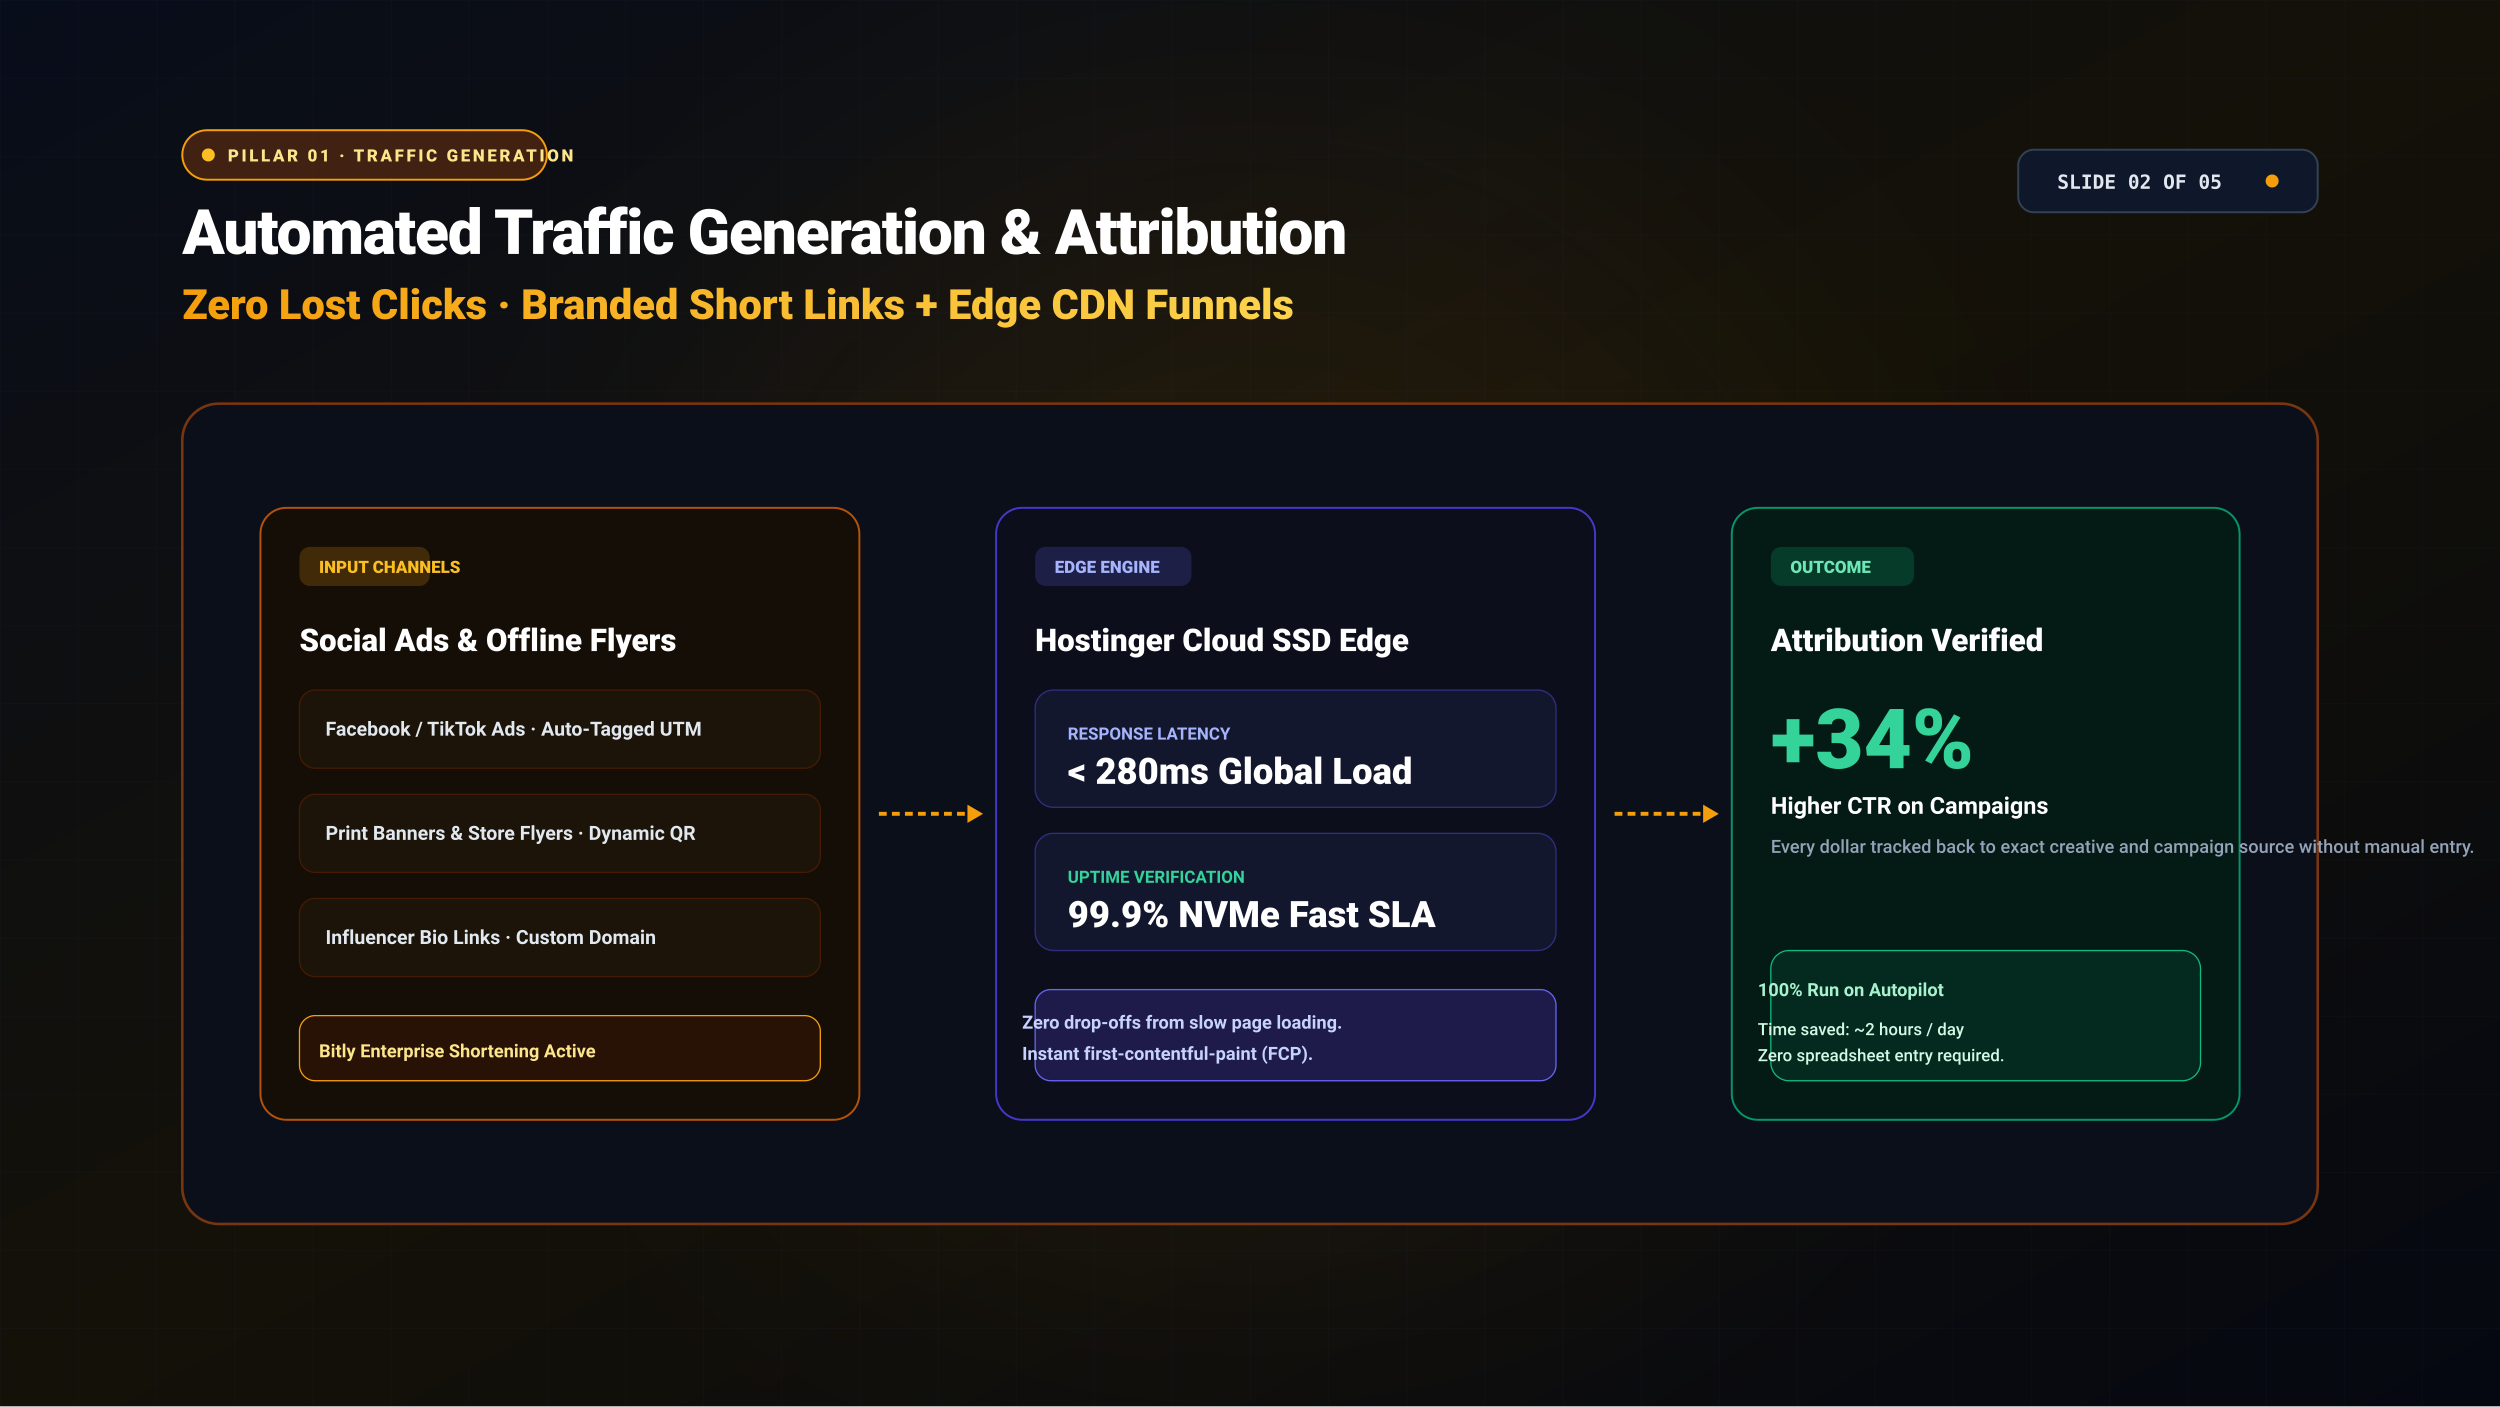
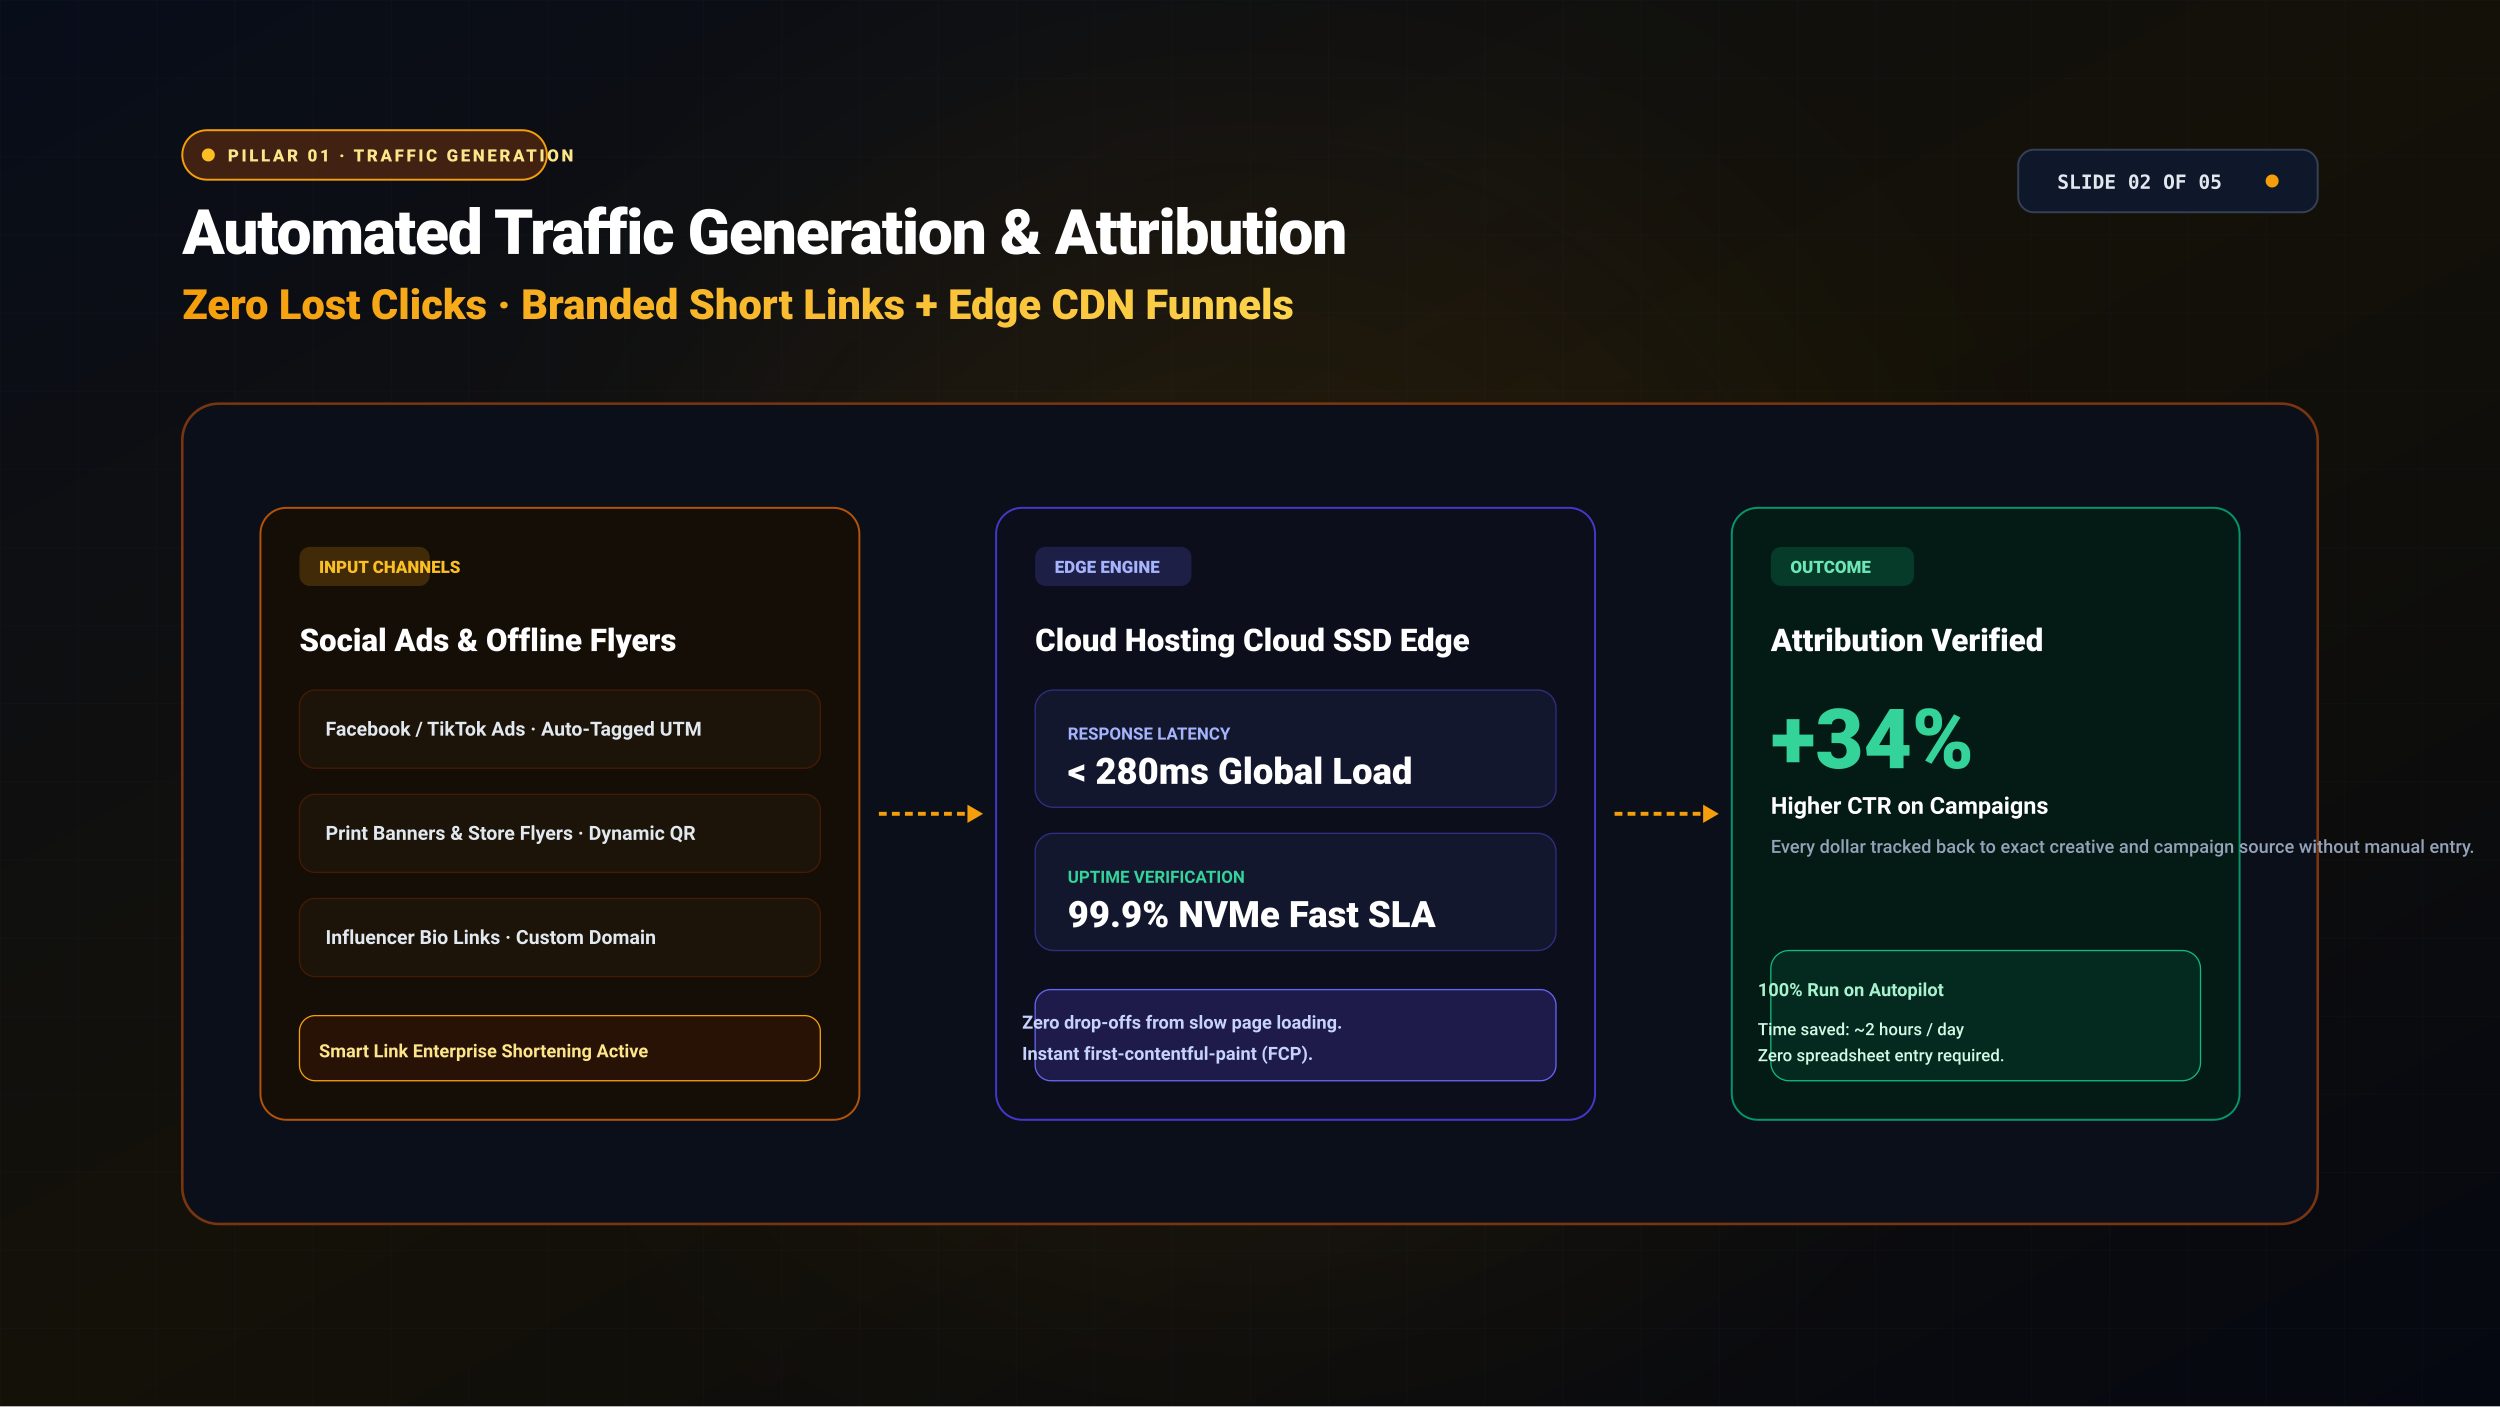
<svg xmlns="http://www.w3.org/2000/svg" viewBox="0 0 1920 1080" width="100%" height="100%" style="background-color: #070B14; font-family: system-ui, -apple-system, BlinkMacSystemFont, 'Segoe UI', Roboto, sans-serif;">
  <defs>
    <linearGradient id="bgGrad" x1="0%" y1="0%" x2="100%" y2="100%">
      <stop offset="0%" stop-color="#080D1A" />
      <stop offset="50%" stop-color="#141108" />
      <stop offset="100%" stop-color="#050811" />
    </linearGradient>
    <linearGradient id="amberGrad" x1="0%" y1="0%" x2="100%" y2="0%">
      <stop offset="0%" stop-color="#F59E0B" />
      <stop offset="100%" stop-color="#FCD34D" />
    </linearGradient>
    <pattern id="grid" width="60" height="60" patternUnits="userSpaceOnUse">
      <path d="M 60 0 L 0 0 0 60" fill="none" stroke="#1E293B" stroke-width="0.7" stroke-opacity="0.3" />
    </pattern>
  </defs>
  <rect width="1920" height="1080" fill="url(#bgGrad)" />
  <rect width="1920" height="1080" fill="url(#grid)" />
  <circle cx="960" cy="540" r="450" fill="#F59E0B" opacity="0.06" filter="blur(120px)" />
  <g transform="translate(140, 100)">
    <rect x="0" y="0" width="280" height="38" rx="19" fill="#78350F" fill-opacity="0.5" stroke="#F59E0B" stroke-width="1.5" />
    <circle cx="20" cy="19" r="5" fill="#FBBF24" />
    <text x="35" y="24" fill="#FDE68A" font-size="13" font-weight="800" letter-spacing="2">PILLAR 01 · TRAFFIC GENERATION</text>
    <text x="0" y="95" fill="#FFFFFF" font-size="48" font-weight="900" letter-spacing="-1">
      Automated Traffic Generation &amp; Attribution
    </text>
    <text x="0" y="145" fill="url(#amberGrad)" font-size="32" font-weight="800">
      Zero Lost Clicks · Branded Short Links + Edge CDN Funnels
    </text>
  </g>
  <g transform="translate(1550, 115)">
    <rect x="0" y="0" width="230" height="48" rx="12" fill="#0F172A" stroke="#334155" stroke-width="1.5" />
    <text x="30" y="30" fill="#E2E8F0" font-size="15" font-weight="700" font-family="monospace">SLIDE 02 OF 05</text>
    <circle cx="195" cy="24" r="5" fill="#F59E0B" />
  </g>
  <g transform="translate(140, 310)">
    <rect x="0" y="0" width="1640" height="630" rx="28" fill="#0B0F19" stroke="#78350F" stroke-width="2" />
    <g transform="translate(60, 80)">
      <rect x="0" y="0" width="460" height="470" rx="20" fill="#140E06" stroke="#B45309" stroke-width="1.5" />
      <rect x="30" y="30" width="100" height="30" rx="8" fill="#F59E0B" fill-opacity="0.2" />
      <text x="45" y="50" fill="#FBBF24" font-size="13" font-weight="800">INPUT CHANNELS</text>
      <text x="30" y="110" fill="#FFFFFF" font-size="24" font-weight="800">Social Ads &amp; Offline Flyers</text>
      <g transform="translate(30, 140)">
        <rect x="0" y="0" width="400" height="60" rx="12" fill="#1C1408" stroke="#451A03" stroke-width="1" />
        <text x="20" y="35" fill="#E2E8F0" font-size="15" font-weight="600">Facebook / TikTok Ads · Auto-Tagged UTM</text>
      </g>
      <g transform="translate(30, 220)">
        <rect x="0" y="0" width="400" height="60" rx="12" fill="#1C1408" stroke="#451A03" stroke-width="1" />
        <text x="20" y="35" fill="#E2E8F0" font-size="15" font-weight="600">Print Banners &amp; Store Flyers · Dynamic QR</text>
      </g>
      <g transform="translate(30, 300)">
        <rect x="0" y="0" width="400" height="60" rx="12" fill="#1C1408" stroke="#451A03" stroke-width="1" />
        <text x="20" y="35" fill="#E2E8F0" font-size="15" font-weight="600">Influencer Bio Links · Custom Domain</text>
      </g>
      <rect x="30" y="390" width="400" height="50" rx="12" fill="#451A03" fill-opacity="0.4" stroke="#F59E0B" stroke-width="1" />
-       <text x="45" y="422" fill="#FDE68A" font-size="14" font-weight="700">Bitly Enterprise Shortening Active</text>
+       <text x="45" y="422" fill="#FDE68A" font-size="14" font-weight="700">Smart Link Enterprise Shortening Active</text>
    </g>
    <path d="M 535 315 L 605 315" stroke="#F59E0B" stroke-width="3" stroke-dasharray="6 4" />
    <polygon points="615,315 603,308 603,322" fill="#F59E0B" />
    <g transform="translate(625, 80)">
      <rect x="0" y="0" width="460" height="470" rx="20" fill="#0C0E1C" stroke="#4338CA" stroke-width="1.5" />
      <rect x="30" y="30" width="120" height="30" rx="8" fill="#6366F1" fill-opacity="0.2" />
      <text x="45" y="50" fill="#A5B4FC" font-size="13" font-weight="800">EDGE ENGINE</text>
-       <text x="30" y="110" fill="#FFFFFF" font-size="24" font-weight="800">Hostinger Cloud SSD Edge</text>
+       <text x="30" y="110" fill="#FFFFFF" font-size="24" font-weight="800">Cloud Hosting Cloud SSD Edge</text>
      <g transform="translate(30, 140)">
        <rect x="0" y="0" width="400" height="90" rx="14" fill="#13172E" stroke="#312E81" stroke-width="1" />
        <text x="25" y="38" fill="#A5B4FC" font-size="13" font-weight="700">RESPONSE LATENCY</text>
        <text x="25" y="72" fill="#FFFFFF" font-size="28" font-weight="900">&lt; 280ms Global Load</text>
      </g>
      <g transform="translate(30, 250)">
        <rect x="0" y="0" width="400" height="90" rx="14" fill="#13172E" stroke="#312E81" stroke-width="1" />
        <text x="25" y="38" fill="#34D399" font-size="13" font-weight="700">UPTIME VERIFICATION</text>
        <text x="25" y="72" fill="#FFFFFF" font-size="28" font-weight="900">99.9% NVMe Fast SLA</text>
      </g>
      <rect x="30" y="370" width="400" height="70" rx="12" fill="#1E1B4B" stroke="#6366F1" stroke-width="1" />
      <text x="20" y="400" fill="#C7D2FE" font-size="14" font-weight="600">Zero drop-offs from slow page loading.</text>
      <text x="20" y="424" fill="#C7D2FE" font-size="14" font-weight="600">Instant first-contentful-paint (FCP).</text>
    </g>
    <path d="M 1100 315 L 1170 315" stroke="#F59E0B" stroke-width="3" stroke-dasharray="6 4" />
    <polygon points="1180,315 1168,308 1168,322" fill="#F59E0B" />
    <g transform="translate(1190, 80)">
      <rect x="0" y="0" width="390" height="470" rx="20" fill="#041A14" stroke="#059669" stroke-width="1.5" />
      <rect x="30" y="30" width="110" height="30" rx="8" fill="#10B981" fill-opacity="0.2" />
      <text x="45" y="50" fill="#6EE7B7" font-size="13" font-weight="800">OUTCOME</text>
      <text x="30" y="110" fill="#FFFFFF" font-size="24" font-weight="800">Attribution Verified</text>
      <g transform="translate(30, 150)">
        <text x="0" y="50" fill="#34D399" font-size="64" font-weight="900">+34%</text>
        <text x="0" y="85" fill="#FFFFFF" font-size="18" font-weight="700">Higher CTR on Campaigns</text>
        <text x="0" y="115" fill="#94A3B8" font-size="14" font-weight="500">Every dollar tracked back to exact creative and campaign source without manual entry.</text>
      </g>
      <rect x="30" y="340" width="330" height="100" rx="14" fill="#064E3B" fill-opacity="0.3" stroke="#10B981" stroke-width="1" />
      <text x="20" y="375" fill="#A7F3D0" font-size="14" font-weight="700">100% Run on Autopilot</text>
      <text x="20" y="405" fill="#D1FAE5" font-size="13" font-weight="500">Time saved: ~2 hours / day</text>
      <text x="20" y="425" fill="#D1FAE5" font-size="13" font-weight="500">Zero spreadsheet entry required.</text>
    </g>
  </g>
</svg>
